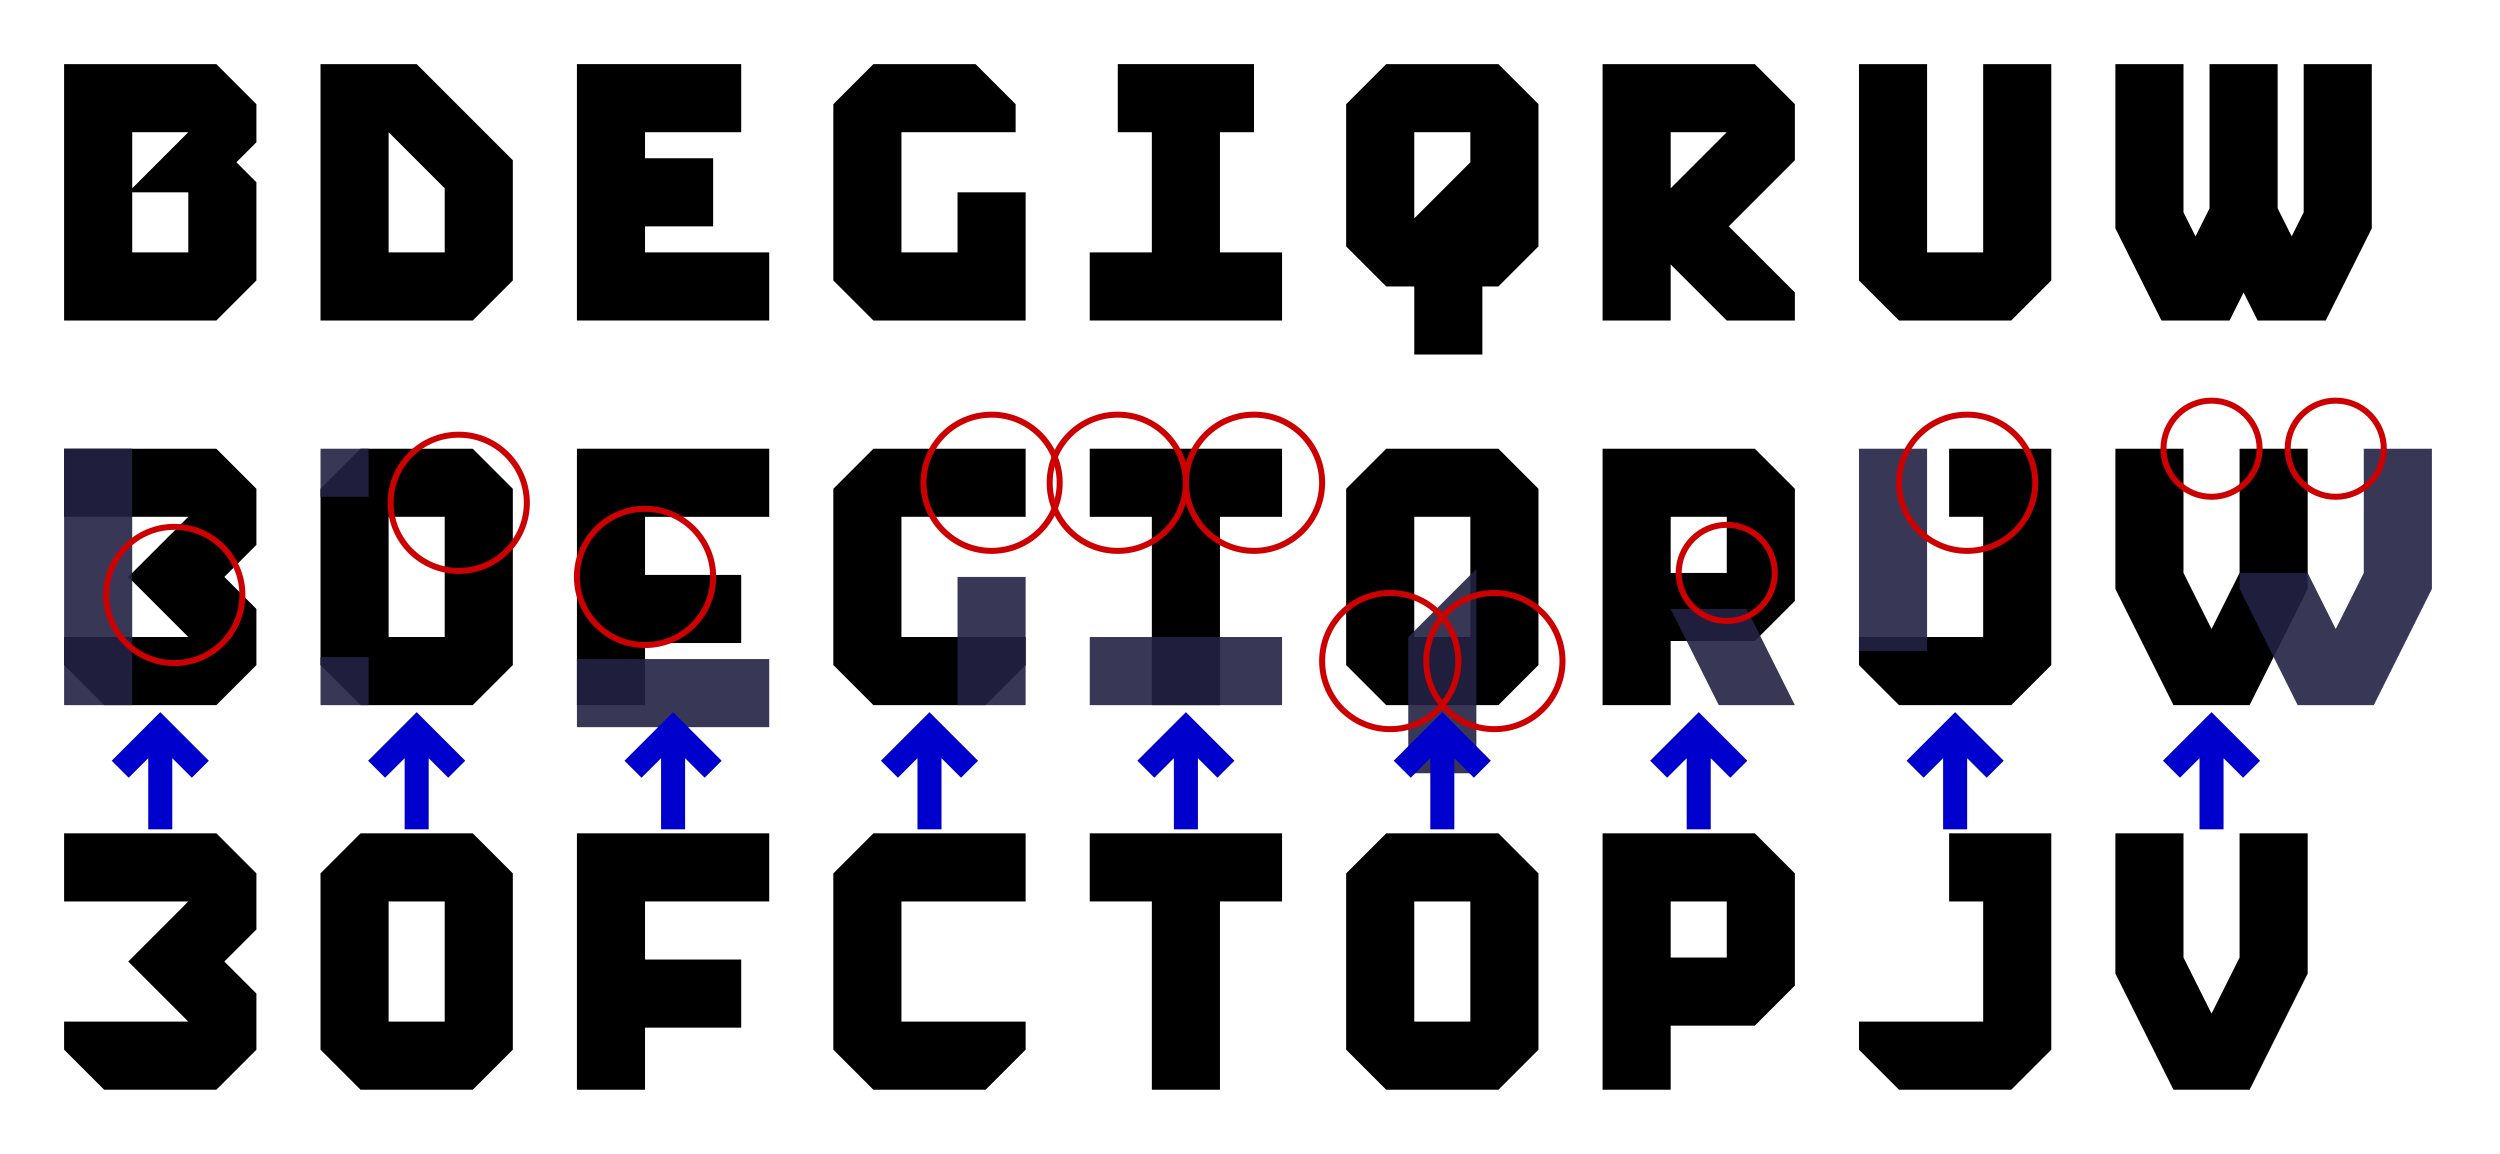
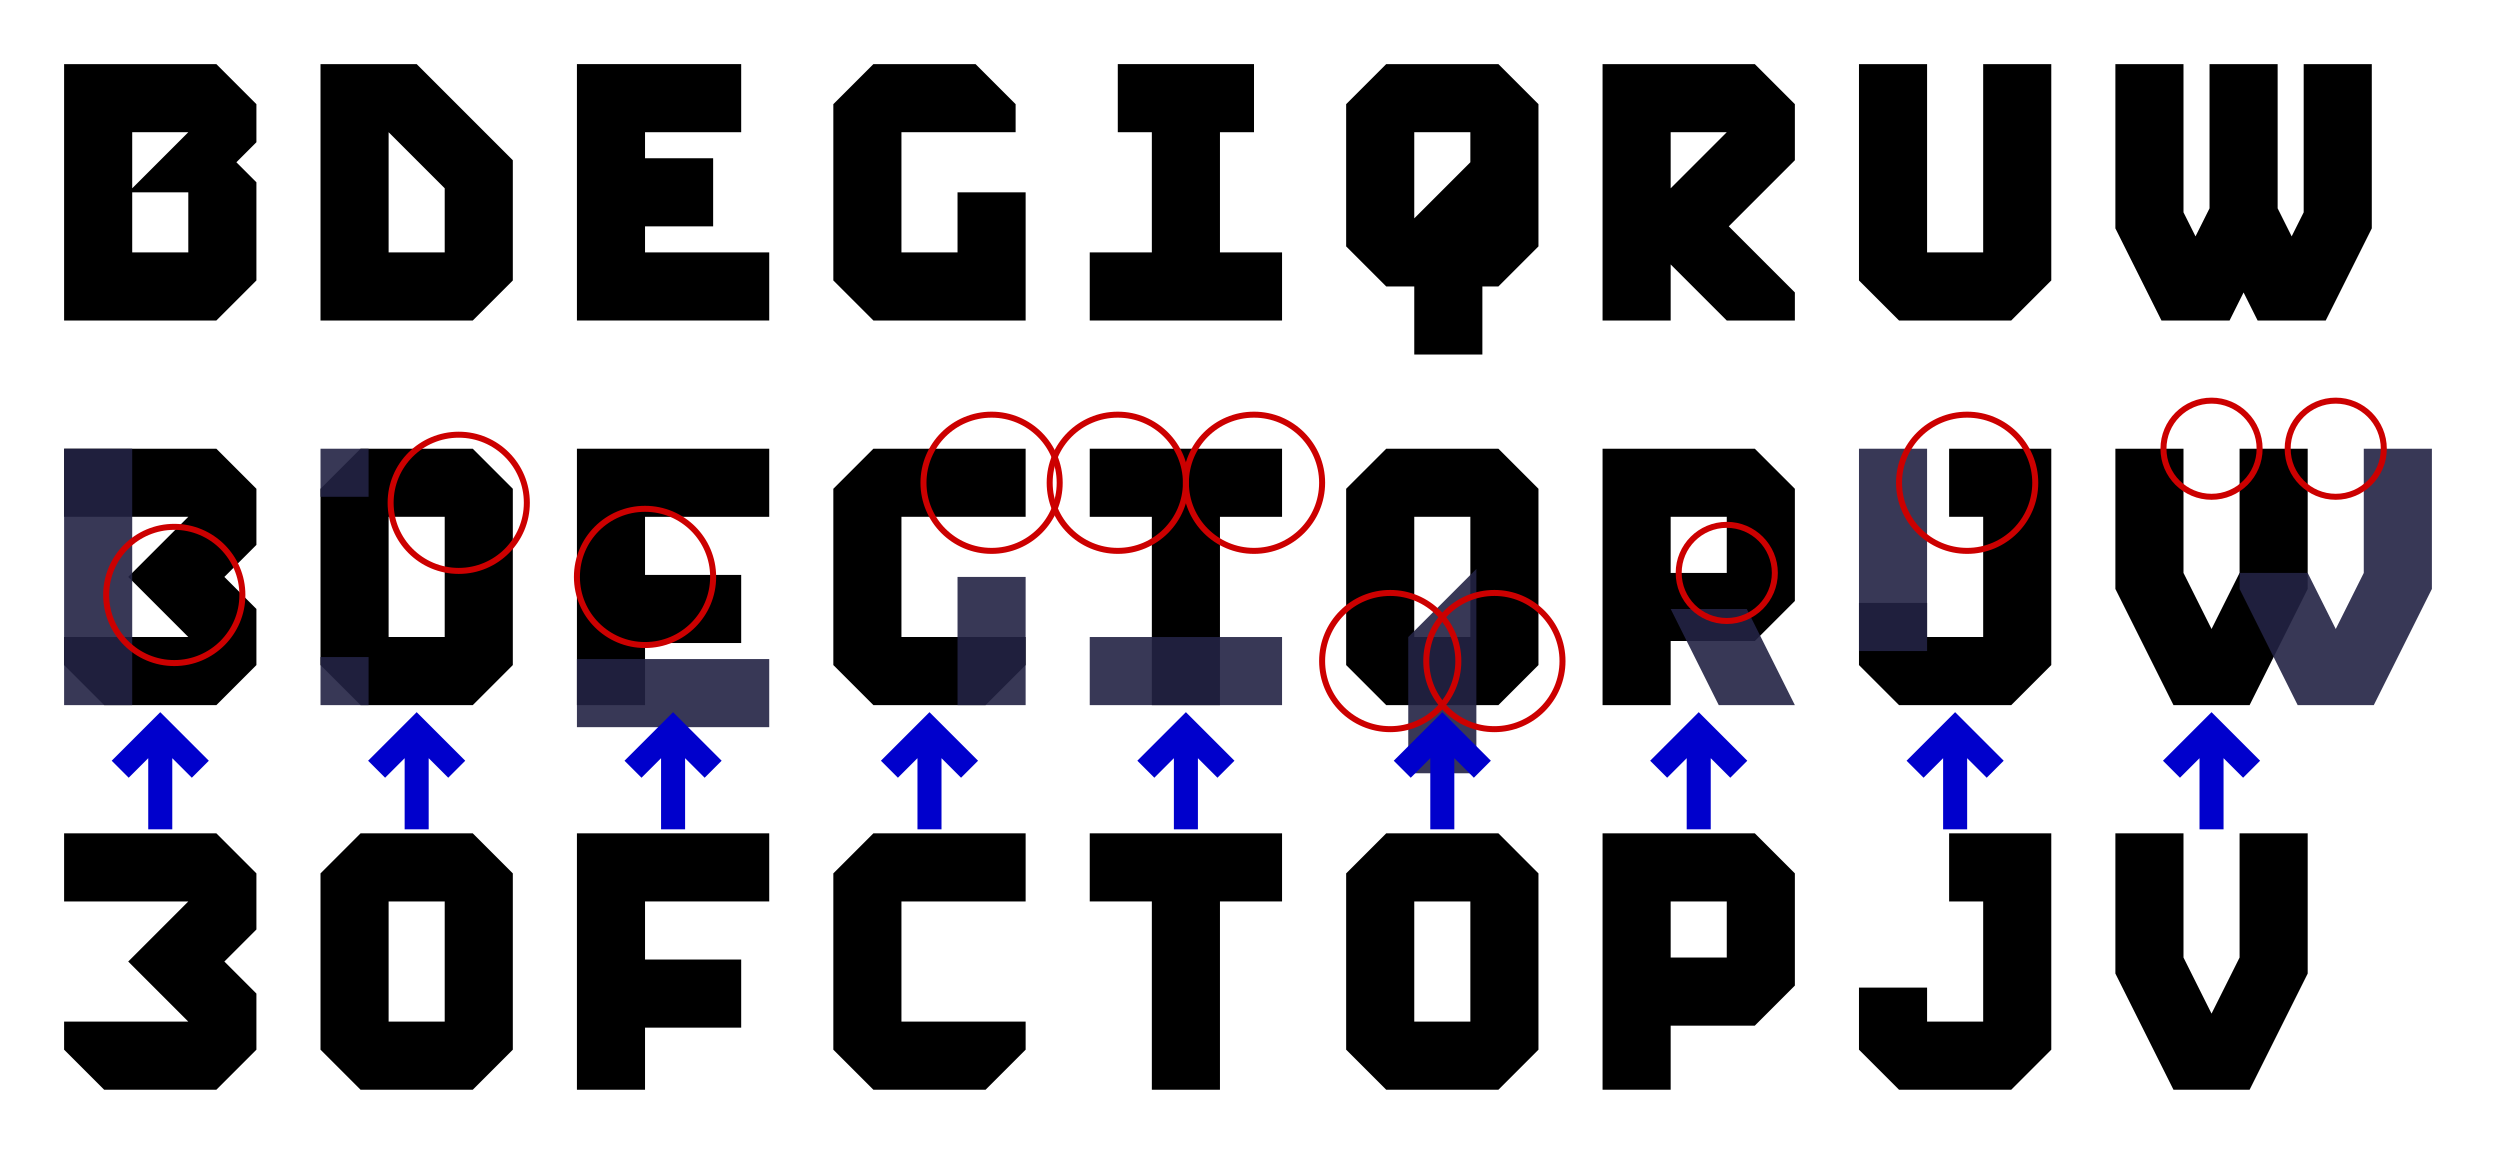
<svg xmlns="http://www.w3.org/2000/svg" viewBox="0 0 1248 576">
  <g transform="translate(16 0)">
    <g>
      <path id="B" transform="translate(0 160) scale(1 -1)" d="M16 0v128h76l20 -20v-19l-10 -10l10 -10v-49l-20 -20h-76zm34 34h28v30h-28v-30zm0 32l28 28h-28v-28" />
      <g transform="translate(0 352) scale(1 -1)">
        <path d="M16 20v14h62l-30 30l30 30h-62v34h76l20 -20v-28l-16 -16l16 -16v-28l-20 -20h-56l-20 20z" />
        <path fill="#224" opacity="0.9" d="M16 0v128h34v-128h-34z" />
        <circle fill="none" stroke="#c00" stroke-width="3" r="34" cx="71" cy="55" />
      </g>
      <path transform="translate(64 384)" fill="none" stroke="#00c" stroke-width="12" d="M0 30v-50m-20 20l20 -20l20 20" />
      <path id="three" transform="translate(0 544) scale(1 -1)" d="M16 20v14h62l-30 30l30 30h-62v34h76l20 -20v-28l-16 -16l16 -16v-28l-20 -20h-56l-20 20z" />
    </g>
    <g transform="translate(128 0)">
      <path id="D" transform="translate(0 160) scale(1 -1)" d="M16 0v128h48l48 -48v-60l-20 -20h-76zm34 34h28v32l-28 28v-60z" />
      <g transform="translate(0 352) scale(1 -1)">
        <path d="M16 20v88l20 20h56l20 -20v-88l-20 -20h-56l-20 20zm34 14h28v60h-28v-60z" />
        <path fill="#224" opacity="0.9" d="M16 0v24h24v-24h-24zm0 104v24h24v-24h-24z" />
        <circle fill="none" stroke="#c00" stroke-width="3" r="34" cx="85" cy="101" />
      </g>
      <path transform="translate(64 384)" fill="none" stroke="#00c" stroke-width="12" d="M0 30v-50m-20 20l20 -20l20 20" />
      <path id="O" transform="translate(0 544) scale(1 -1)" d="M16 20v88l20 20h56l20 -20v-88l-20 -20h-56l-20 20zm34 14h28v60h-28v-60z" />
    </g>
    <g transform="translate(256 0)">
      <path id="E" transform="translate(0 160) scale(1 -1)" d="M16 0v128h82v-34h-48v-13h34v-34h-34v-13h62v-34h-96z" />
      <g transform="translate(0 352) scale(1 -1)">
        <path d="M16 0v128h96v-34h-62v-29h48v-34h-48v-31h-34z" />
        <path fill="#224" opacity="0.9" d="M16 -11v34h96v-34h-96z" />
        <circle fill="none" stroke="#c00" stroke-width="3" r="34" cx="50" cy="64" />
      </g>
      <path transform="translate(64 384)" fill="none" stroke="#00c" stroke-width="12" d="M0 30v-50m-20 20l20 -20l20 20" />
      <path id="F" transform="translate(0 544) scale(1 -1)" d="M16 0v128h96v-34h-62v-29h48v-34h-48v-31h-34z" />
    </g>
    <g transform="translate(384 0)">
      <path id="G" transform="translate(0 160) scale(1 -1)" d="M16 20v88l20 20h51l20 -20v-14h-57v-60h28v30h34v-64h-76l-20 20z" />
      <g transform="translate(0 352) scale(1 -1)">
        <path d="M16 20v88l20 20h76v-34h-62v-60h62v-14l-20 -20h-56l-20 20z" />
        <path fill="#224" opacity="0.9" d="M78 0v64h34v-64h-34z" />
        <circle fill="none" stroke="#c00" stroke-width="3" r="34" cx="95" cy="111" />
      </g>
      <path transform="translate(64 384)" fill="none" stroke="#00c" stroke-width="12" d="M0 30v-50m-20 20l20 -20l20 20" />
      <path id="C" transform="translate(0 544) scale(1 -1)" d="M16 20v88l20 20h76v-34h-62v-60h62v-14l-20 -20h-56l-20 20z" />
    </g>
    <g transform="translate(512 0)">
      <path id="I" transform="translate(0 160) scale(1 -1)" d="M16 0v34h31v60h-17v34h68v-34h-17v-60h31v-34h-96z" />
      <g transform="translate(0 352) scale(1 -1)">
        <path d="M16 94v34h96v-34h-31v-94h-34v94h-31z" />
        <path fill="#224" opacity="0.9" d="M16 0v34h96v-34h-96z" />
        <circle fill="none" stroke="#c00" stroke-width="3" r="34" cx="30" cy="111" />
        <circle fill="none" stroke="#c00" stroke-width="3" r="34" cx="98" cy="111" />
      </g>
      <path transform="translate(64 384)" fill="none" stroke="#00c" stroke-width="12" d="M0 30v-50m-20 20l20 -20l20 20" />
      <path id="T" transform="translate(0 544) scale(1 -1)" d="M16 94v34h96v-34h-31v-94h-34v94h-31z" />
    </g>
    <g transform="translate(640 0)">
      <path id="Q" transform="translate(0 160) scale(1 -1)" d="M16 37v71l20 20h56l20 -20v-71l-20 -20h-8v-34h-34v34h-14l-20 20zm34 14l28 28v15h-28v-43z" />
      <g transform="translate(0 352) scale(1 -1)">
        <path d="M16 20v88l20 20h56l20 -20v-88l-20 -20h-56l-20 20zm34 14h28v60h-28v-60z" />
        <path fill="#224" opacity="0.9" d="M47 -34v68l34 34v-102h-34z" />
        <circle fill="none" stroke="#c00" stroke-width="3" r="34" cx="38" cy="22" />
        <circle fill="none" stroke="#c00" stroke-width="3" r="34" cx="90" cy="22" />
      </g>
      <path transform="translate(64 384)" fill="none" stroke="#00c" stroke-width="12" d="M0 30v-50m-20 20l20 -20l20 20" />
      <path id="O_2" transform="translate(0 544) scale(1 -1)" d="M16 20v88l20 20h56l20 -20v-88l-20 -20h-56l-20 20zm34 14h28v60h-28v-60z" />
    </g>
    <g transform="translate(768 0)">
      <path id="R" transform="translate(0 160) scale(1 -1)" d="M16 0v128h76l20 -20v-28l-33 -33l33 -33v-14h-34l-28 28v-28h-34zm34 66l28 28h-28v-28z" />
      <g transform="translate(0 352) scale(1 -1)">
        <path d="M16 0v128h76l20 -20v-56l-20 -20h-42v-32h-34zm34 66h28v28h-28v-28z" />
        <path fill="#224" opacity="0.9" d="M74 0l-24 48h38l24 -48h-38z" />
        <circle fill="none" stroke="#c00" stroke-width="3" r="24" cx="78" cy="66" />
      </g>
      <path transform="translate(64 384)" fill="none" stroke="#00c" stroke-width="12" d="M0 30v-50m-20 20l20 -20l20 20" />
      <path id="P" transform="translate(0 544) scale(1 -1)" d="M16 0v128h76l20 -20v-56l-20 -20h-42v-32h-34zm34 66h28v28h-28v-28z" />
    </g>
    <g transform="translate(896 0)">
      <path id="U" transform="translate(0 160) scale(1 -1)" d="M16 20v108h34v-94h28v94h34v-108l-20 -20h-56l-20 20z" />
      <g transform="translate(0 352) scale(1 -1)">
-         <path d="M16 20v14h62v60h-17v34h51v-108l-20 -20h-56l-20 20z" />
+         <path d="M16 20v31h34v-17h28v60h-17v34h51v-108l-20 -20h-56l-20 20z" />
        <path fill="#224" opacity="0.9" d="M16 27v101h34v-101h-34z" />
        <circle fill="none" stroke="#c00" stroke-width="3" r="34" cx="70" cy="111" />
      </g>
      <path transform="translate(64 384)" fill="none" stroke="#00c" stroke-width="12" d="M0 30v-50m-20 20l20 -20l20 20" />
-       <path id="J" transform="translate(0 544) scale(1 -1)" d="M16 20v14h62v60h-17v34h51v-108l-20 -20h-56l-20 20z" />
+       <path id="J" transform="translate(0 544) scale(1 -1)" d="M16 20v31h34v-17h28v60h-17v34h51v-108l-20 -20h-56l-20 20z" />
    </g>
    <g transform="translate(1024 0)">
      <path id="W" transform="translate(0 160) scale(1 -1)" d="M16 46v82h34v-74l6 -12l7 14v72h34v-72l7 -14l6 12v74h34v-82l-23 -46h-34l-7 14l-7 -14h-34l-23 46z" />
      <g transform="translate(0 352) scale(1 -1)">
        <path d="M16 58v70h34v-62l14 -28l14 28v62h34v-70l-29 -58h-38l-29 58z" />
        <path fill="#224" opacity="0.9" d="M78 58v8h34l14 -28l14 28v62h34v-70l-29 -58h-38l-29 58z" />
        <circle fill="none" stroke="#c00" stroke-width="3" r="24" cx="64" cy="128" />
        <circle fill="none" stroke="#c00" stroke-width="3" r="24" cx="126" cy="128" />
      </g>
      <path transform="translate(64 384)" fill="none" stroke="#00c" stroke-width="12" d="M0 30v-50m-20 20l20 -20l20 20" />
      <path id="V" transform="translate(0 544) scale(1 -1)" d="M16 58v70h34v-62l14 -28l14 28v62h34v-70l-29 -58h-38l-29 58z" />
    </g>
  </g>
</svg>
